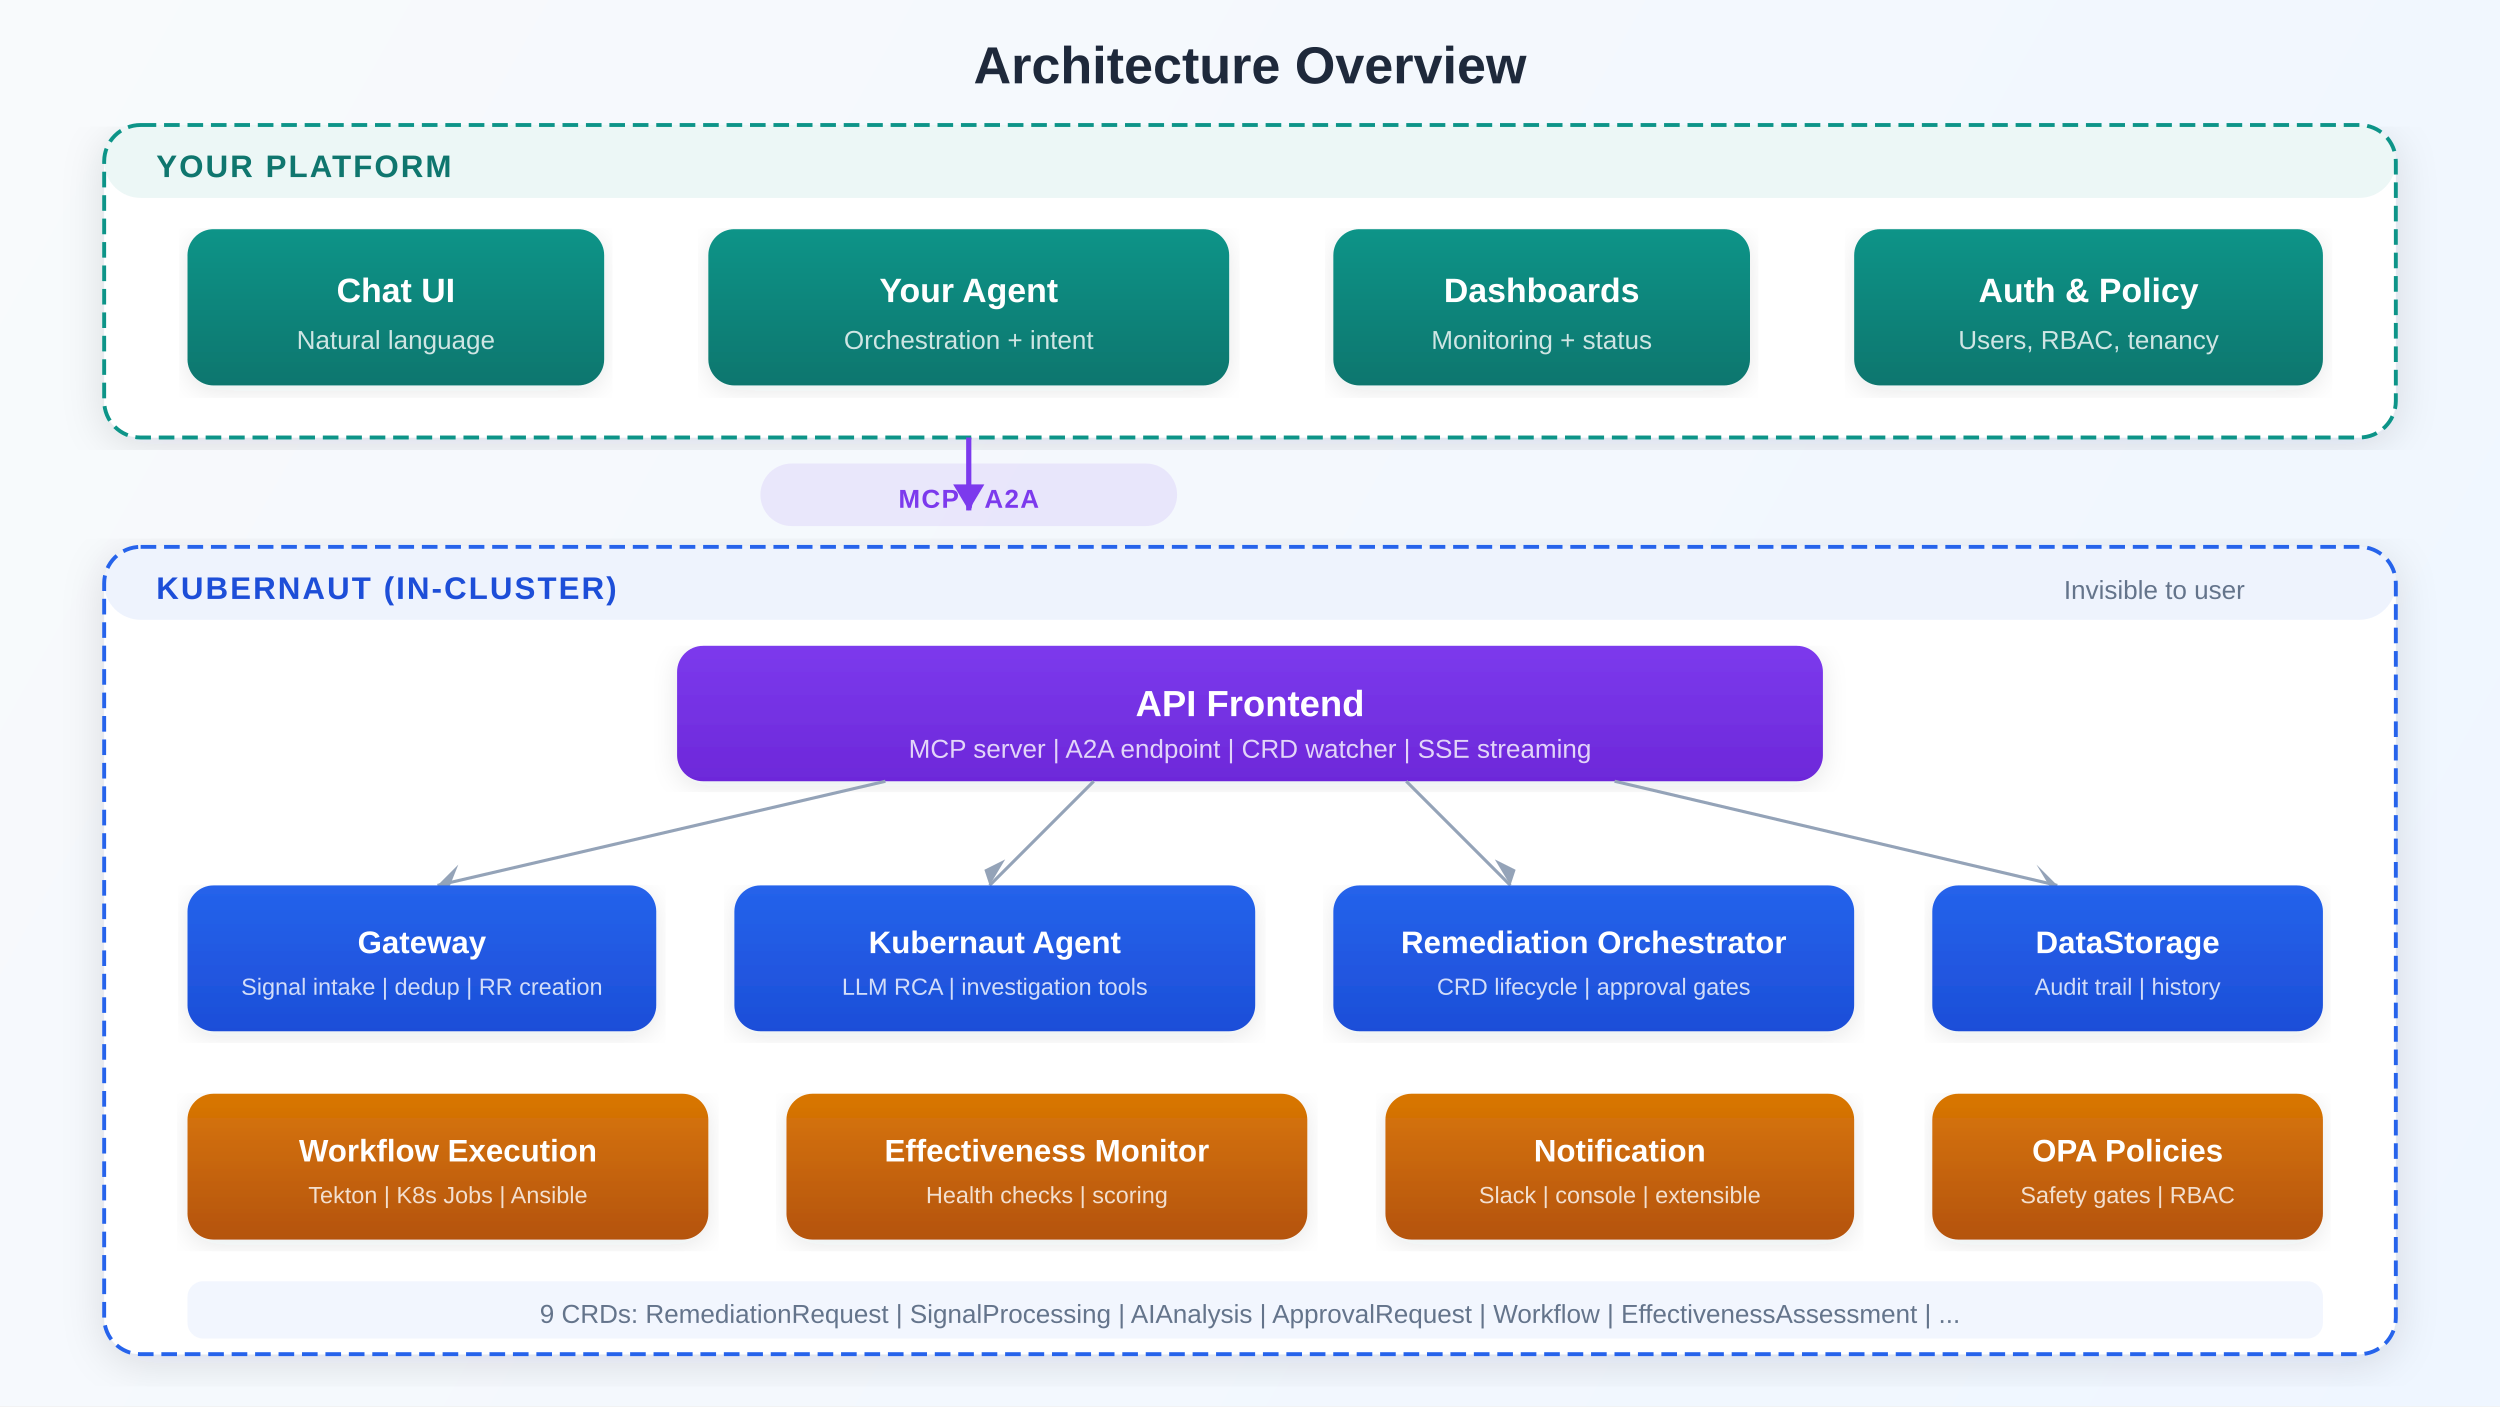
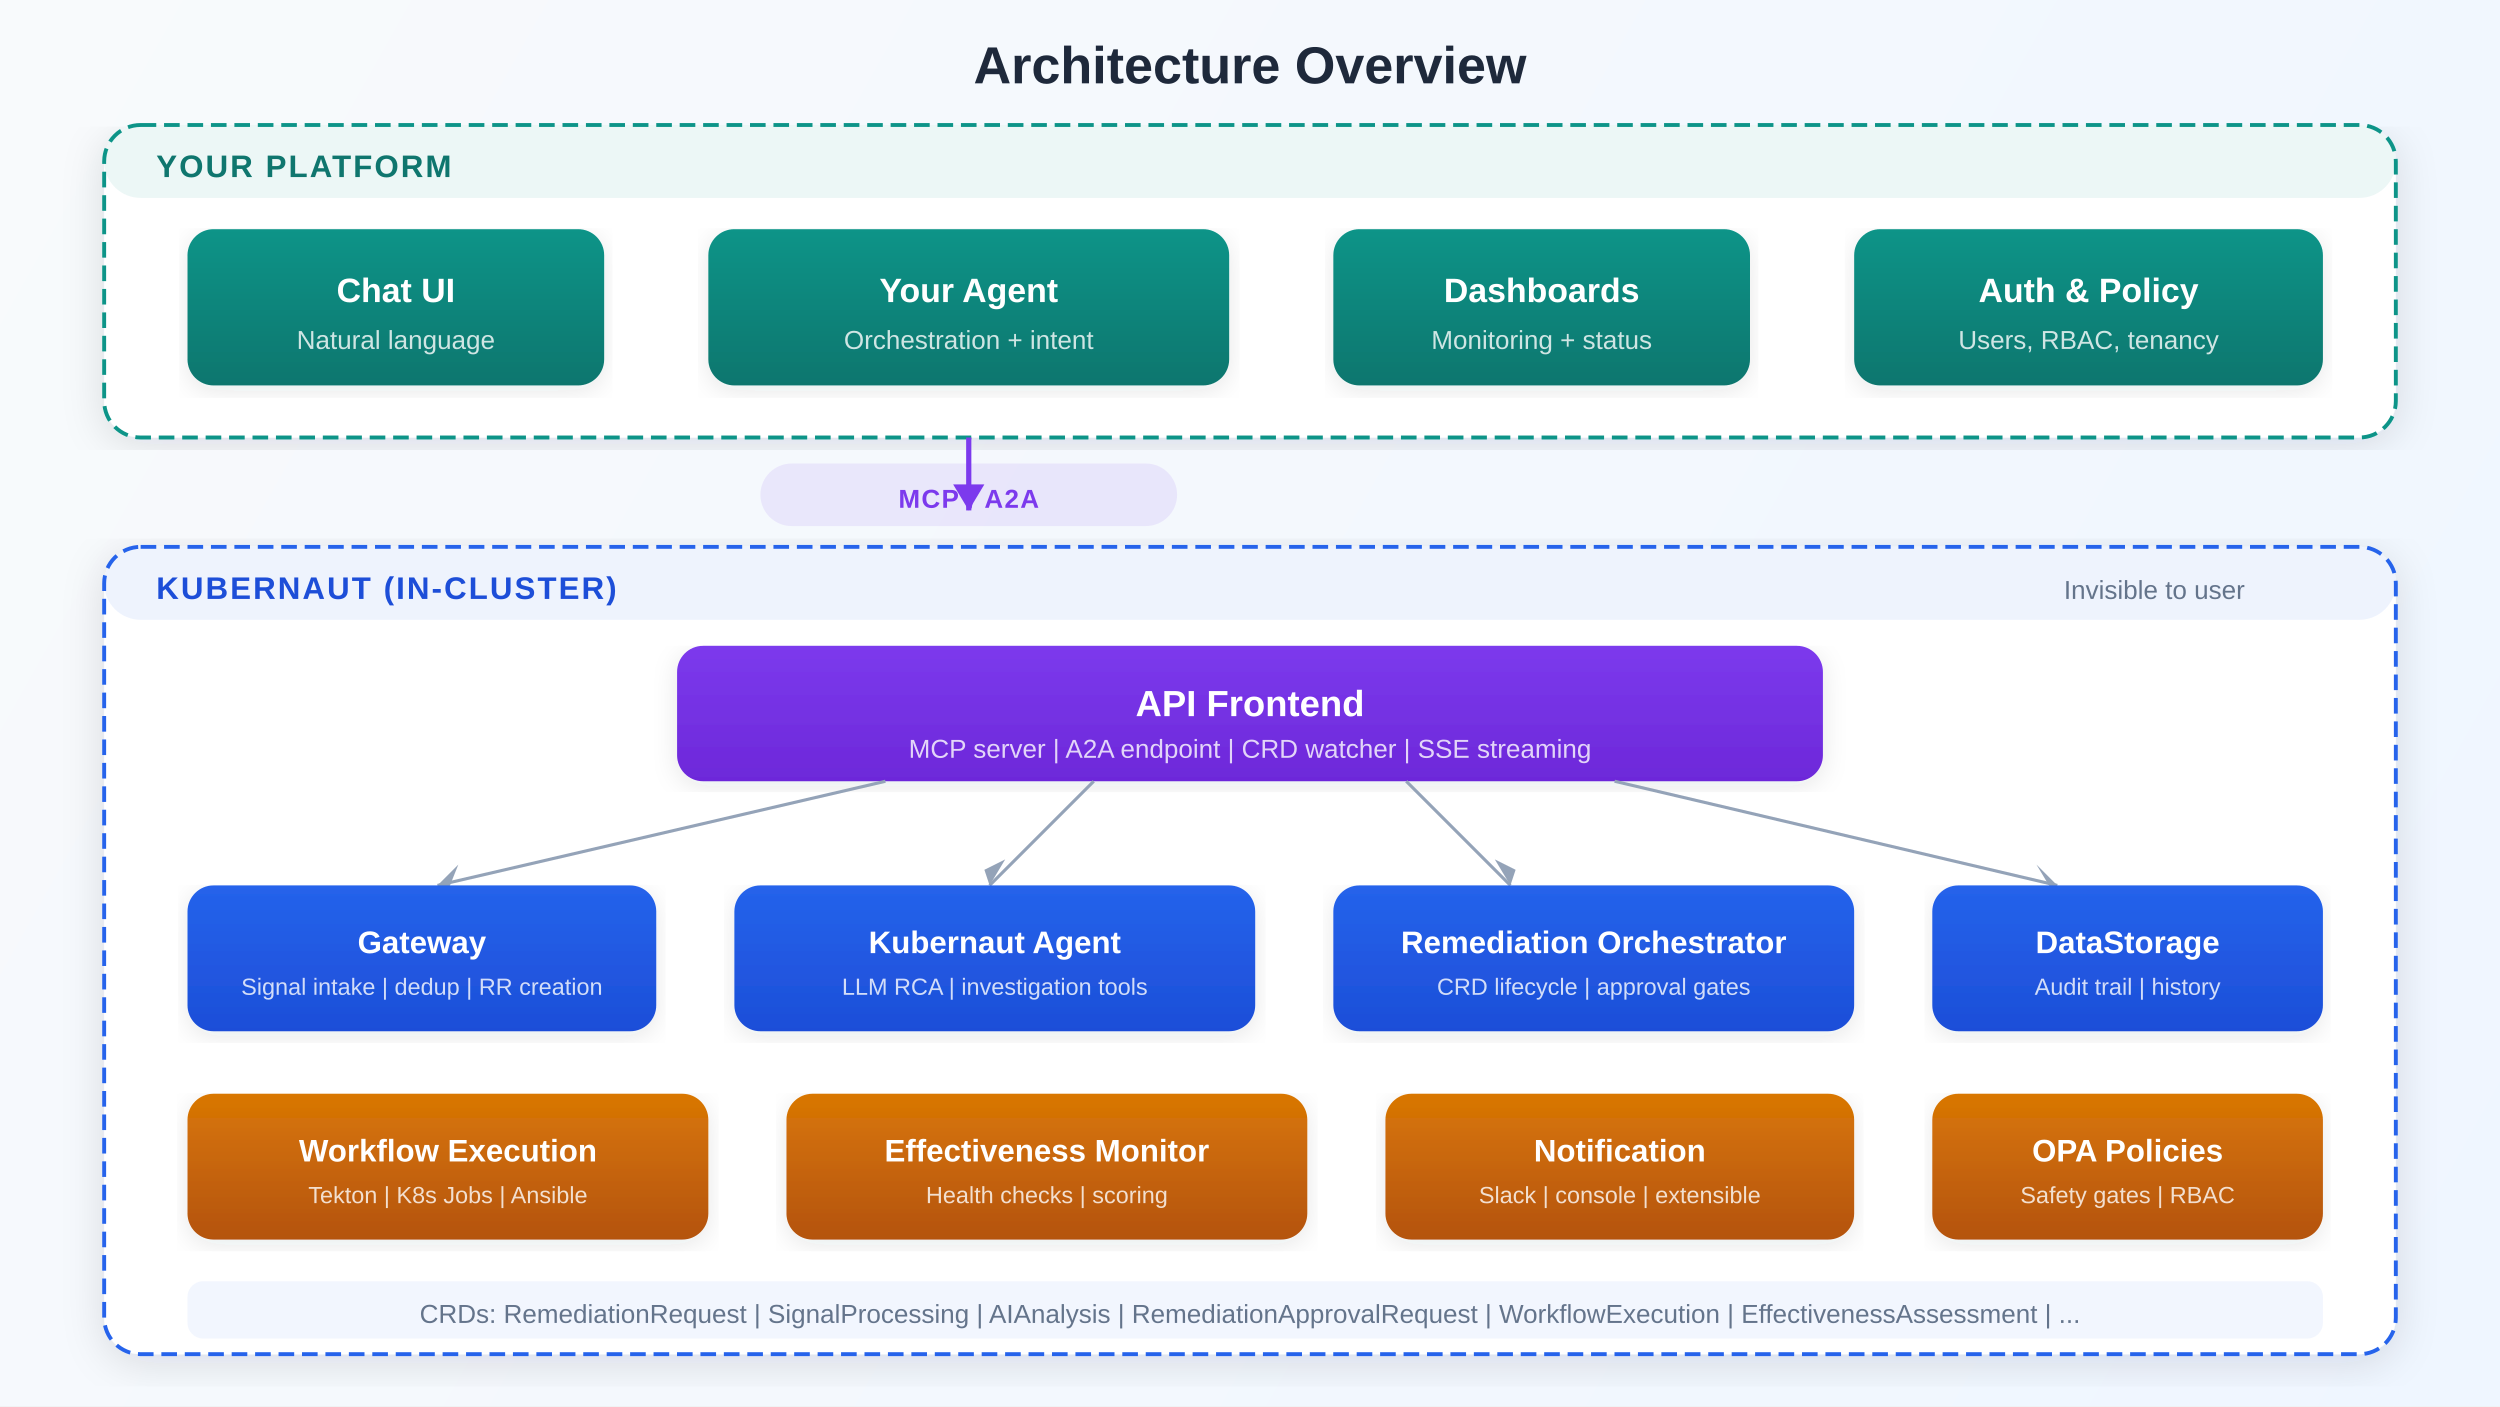
<svg xmlns="http://www.w3.org/2000/svg" viewBox="0 0 960 540" font-family="Helvetica Neue, Arial, sans-serif">
  <defs>
    <linearGradient id="bgGrad" x1="0" y1="0" x2="960" y2="540" gradientUnits="userSpaceOnUse">
      <stop offset="0%" stop-color="#F8FAFC" />
      <stop offset="100%" stop-color="#EFF6FF" />
    </linearGradient>
    <linearGradient id="tealGrad" x1="0" y1="0" x2="0" y2="1">
      <stop offset="0%" stop-color="#0D9488" />
      <stop offset="100%" stop-color="#0F766E" />
    </linearGradient>
    <linearGradient id="blueGrad" x1="0" y1="0" x2="0" y2="1">
      <stop offset="0%" stop-color="#2563EB" />
      <stop offset="100%" stop-color="#1D4ED8" />
    </linearGradient>
    <linearGradient id="purpleGrad" x1="0" y1="0" x2="0" y2="1">
      <stop offset="0%" stop-color="#7C3AED" />
      <stop offset="100%" stop-color="#6D28D9" />
    </linearGradient>
    <linearGradient id="amberGrad" x1="0" y1="0" x2="0" y2="1">
      <stop offset="0%" stop-color="#D97706" />
      <stop offset="100%" stop-color="#B45309" />
    </linearGradient>
    <filter id="shadow" x="-2%" y="-4%" width="104%" height="112%">
      <feDropShadow dx="0" dy="2" stdDeviation="5" flood-color="#1E293B" flood-opacity="0.1" />
    </filter>
    <filter id="shadowLg" x="-2%" y="-2%" width="104%" height="106%">
      <feDropShadow dx="0" dy="3" stdDeviation="8" flood-color="#1E293B" flood-opacity="0.12" />
    </filter>
  </defs>
  <rect width="960" height="540" fill="url(#bgGrad)" />
  <text x="480" y="32" text-anchor="middle" font-size="20" font-weight="700" fill="#1E293B">Architecture Overview</text>
  <g filter="url(#shadowLg)">
    <rect x="40" y="48" width="880" height="120" rx="14" fill="white" stroke="#0D9488" stroke-width="1.5" stroke-dasharray="6,3" />
  </g>
  <rect x="40" y="48" width="880" height="28" rx="14" fill="#0D9488" opacity="0.08" />
  <text x="60" y="68" font-size="12" font-weight="700" fill="#0F766E" letter-spacing="0.8">YOUR PLATFORM</text>
  <g filter="url(#shadow)">
    <rect x="72" y="88" width="160" height="60" rx="10" fill="url(#tealGrad)" />
  </g>
  <text x="152" y="116" text-anchor="middle" font-size="13" font-weight="600" fill="white">Chat UI</text>
  <text x="152" y="134" text-anchor="middle" font-size="10" fill="white" opacity="0.8">Natural language</text>
  <g filter="url(#shadow)">
    <rect x="272" y="88" width="200" height="60" rx="10" fill="url(#tealGrad)" />
  </g>
  <text x="372" y="116" text-anchor="middle" font-size="13" font-weight="600" fill="white">Your Agent</text>
  <text x="372" y="134" text-anchor="middle" font-size="10" fill="white" opacity="0.8">Orchestration + intent</text>
  <g filter="url(#shadow)">
    <rect x="512" y="88" width="160" height="60" rx="10" fill="url(#tealGrad)" />
  </g>
  <text x="592" y="116" text-anchor="middle" font-size="13" font-weight="600" fill="white">Dashboards</text>
  <text x="592" y="134" text-anchor="middle" font-size="10" fill="white" opacity="0.8">Monitoring + status</text>
  <g filter="url(#shadow)">
    <rect x="712" y="88" width="180" height="60" rx="10" fill="url(#tealGrad)" />
  </g>
  <text x="802" y="116" text-anchor="middle" font-size="13" font-weight="600" fill="white">Auth &amp; Policy</text>
  <text x="802" y="134" text-anchor="middle" font-size="10" fill="white" opacity="0.8">Users, RBAC, tenancy</text>
  <line x1="372" y1="168" x2="372" y2="196" stroke="#7C3AED" stroke-width="2" />
  <polygon points="372,196 366,186 378,186" fill="#7C3AED" />
  <rect x="292" y="178" width="160" height="24" rx="12" fill="#7C3AED" opacity="0.1" />
  <text x="372" y="195" text-anchor="middle" font-size="10" font-weight="700" fill="#7C3AED" letter-spacing="0.5">MCP / A2A</text>
  <g filter="url(#shadowLg)">
    <rect x="40" y="210" width="880" height="310" rx="14" fill="white" stroke="#2563EB" stroke-width="1.5" stroke-dasharray="6,3" />
  </g>
  <rect x="40" y="210" width="880" height="28" rx="14" fill="#2563EB" opacity="0.08" />
  <text x="60" y="230" font-size="12" font-weight="700" fill="#1D4ED8" letter-spacing="0.8">KUBERNAUT (IN-CLUSTER)</text>
  <text x="862" y="230" font-size="10" fill="#64748B" text-anchor="end">Invisible to user</text>
  <g filter="url(#shadow)">
    <rect x="260" y="248" width="440" height="52" rx="10" fill="url(#purpleGrad)" />
  </g>
  <text x="480" y="275" text-anchor="middle" font-size="14" font-weight="600" fill="white">API Frontend</text>
  <text x="480" y="291" text-anchor="middle" font-size="10" fill="white" opacity="0.8">MCP server | A2A endpoint | CRD watcher | SSE streaming</text>
  <line x1="340" y1="300" x2="168" y2="340" stroke="#94A3B8" stroke-width="1.2" />
  <polygon points="168,340 176,332 172,342" fill="#94A3B8" />
  <line x1="420" y1="300" x2="380" y2="340" stroke="#94A3B8" stroke-width="1.2" />
  <polygon points="380,340 386,330 378,334" fill="#94A3B8" />
  <line x1="540" y1="300" x2="580" y2="340" stroke="#94A3B8" stroke-width="1.2" />
  <polygon points="580,340 574,330 582,334" fill="#94A3B8" />
  <line x1="620" y1="300" x2="790" y2="340" stroke="#94A3B8" stroke-width="1.2" />
  <polygon points="790,340 782,332 788,342" fill="#94A3B8" />
  <g filter="url(#shadow)">
    <rect x="72" y="340" width="180" height="56" rx="10" fill="url(#blueGrad)" />
  </g>
  <text x="162" y="366" text-anchor="middle" font-size="12" font-weight="600" fill="white">Gateway</text>
  <text x="162" y="382" text-anchor="middle" font-size="9" fill="white" opacity="0.8">Signal intake | dedup | RR creation</text>
  <g filter="url(#shadow)">
    <rect x="282" y="340" width="200" height="56" rx="10" fill="url(#blueGrad)" />
  </g>
  <text x="382" y="366" text-anchor="middle" font-size="12" font-weight="600" fill="white">Kubernaut Agent</text>
  <text x="382" y="382" text-anchor="middle" font-size="9" fill="white" opacity="0.8">LLM RCA | investigation tools</text>
  <g filter="url(#shadow)">
    <rect x="512" y="340" width="200" height="56" rx="10" fill="url(#blueGrad)" />
  </g>
  <text x="612" y="366" text-anchor="middle" font-size="12" font-weight="600" fill="white">Remediation Orchestrator</text>
  <text x="612" y="382" text-anchor="middle" font-size="9" fill="white" opacity="0.8">CRD lifecycle | approval gates</text>
  <g filter="url(#shadow)">
    <rect x="742" y="340" width="150" height="56" rx="10" fill="url(#blueGrad)" />
  </g>
  <text x="817" y="366" text-anchor="middle" font-size="12" font-weight="600" fill="white">DataStorage</text>
  <text x="817" y="382" text-anchor="middle" font-size="9" fill="white" opacity="0.8">Audit trail | history</text>
  <g filter="url(#shadow)">
    <rect x="72" y="420" width="200" height="56" rx="10" fill="url(#amberGrad)" />
  </g>
  <text x="172" y="446" text-anchor="middle" font-size="12" font-weight="600" fill="white">Workflow Execution</text>
  <text x="172" y="462" text-anchor="middle" font-size="9" fill="white" opacity="0.8">Tekton | K8s Jobs | Ansible</text>
  <g filter="url(#shadow)">
    <rect x="302" y="420" width="200" height="56" rx="10" fill="url(#amberGrad)" />
  </g>
  <text x="402" y="446" text-anchor="middle" font-size="12" font-weight="600" fill="white">Effectiveness Monitor</text>
  <text x="402" y="462" text-anchor="middle" font-size="9" fill="white" opacity="0.8">Health checks | scoring</text>
  <g filter="url(#shadow)">
    <rect x="532" y="420" width="180" height="56" rx="10" fill="url(#amberGrad)" />
  </g>
  <text x="622" y="446" text-anchor="middle" font-size="12" font-weight="600" fill="white">Notification</text>
  <text x="622" y="462" text-anchor="middle" font-size="9" fill="white" opacity="0.8">Slack | console | extensible</text>
  <g filter="url(#shadow)">
    <rect x="742" y="420" width="150" height="56" rx="10" fill="url(#amberGrad)" />
  </g>
  <text x="817" y="446" text-anchor="middle" font-size="12" font-weight="600" fill="white">OPA Policies</text>
  <text x="817" y="462" text-anchor="middle" font-size="9" fill="white" opacity="0.8">Safety gates | RBAC</text>
  <rect x="72" y="492" width="820" height="22" rx="6" fill="#2563EB" opacity="0.06" />
-   <text x="480" y="508" text-anchor="middle" font-size="10" fill="#64748B">9 CRDs: RemediationRequest | SignalProcessing | AIAnalysis | ApprovalRequest | Workflow | EffectivenessAssessment | ...</text>
+   <text x="480" y="508" text-anchor="middle" font-size="10" fill="#64748B">CRDs: RemediationRequest | SignalProcessing | AIAnalysis | RemediationApprovalRequest | WorkflowExecution | EffectivenessAssessment | ...</text>
</svg>
